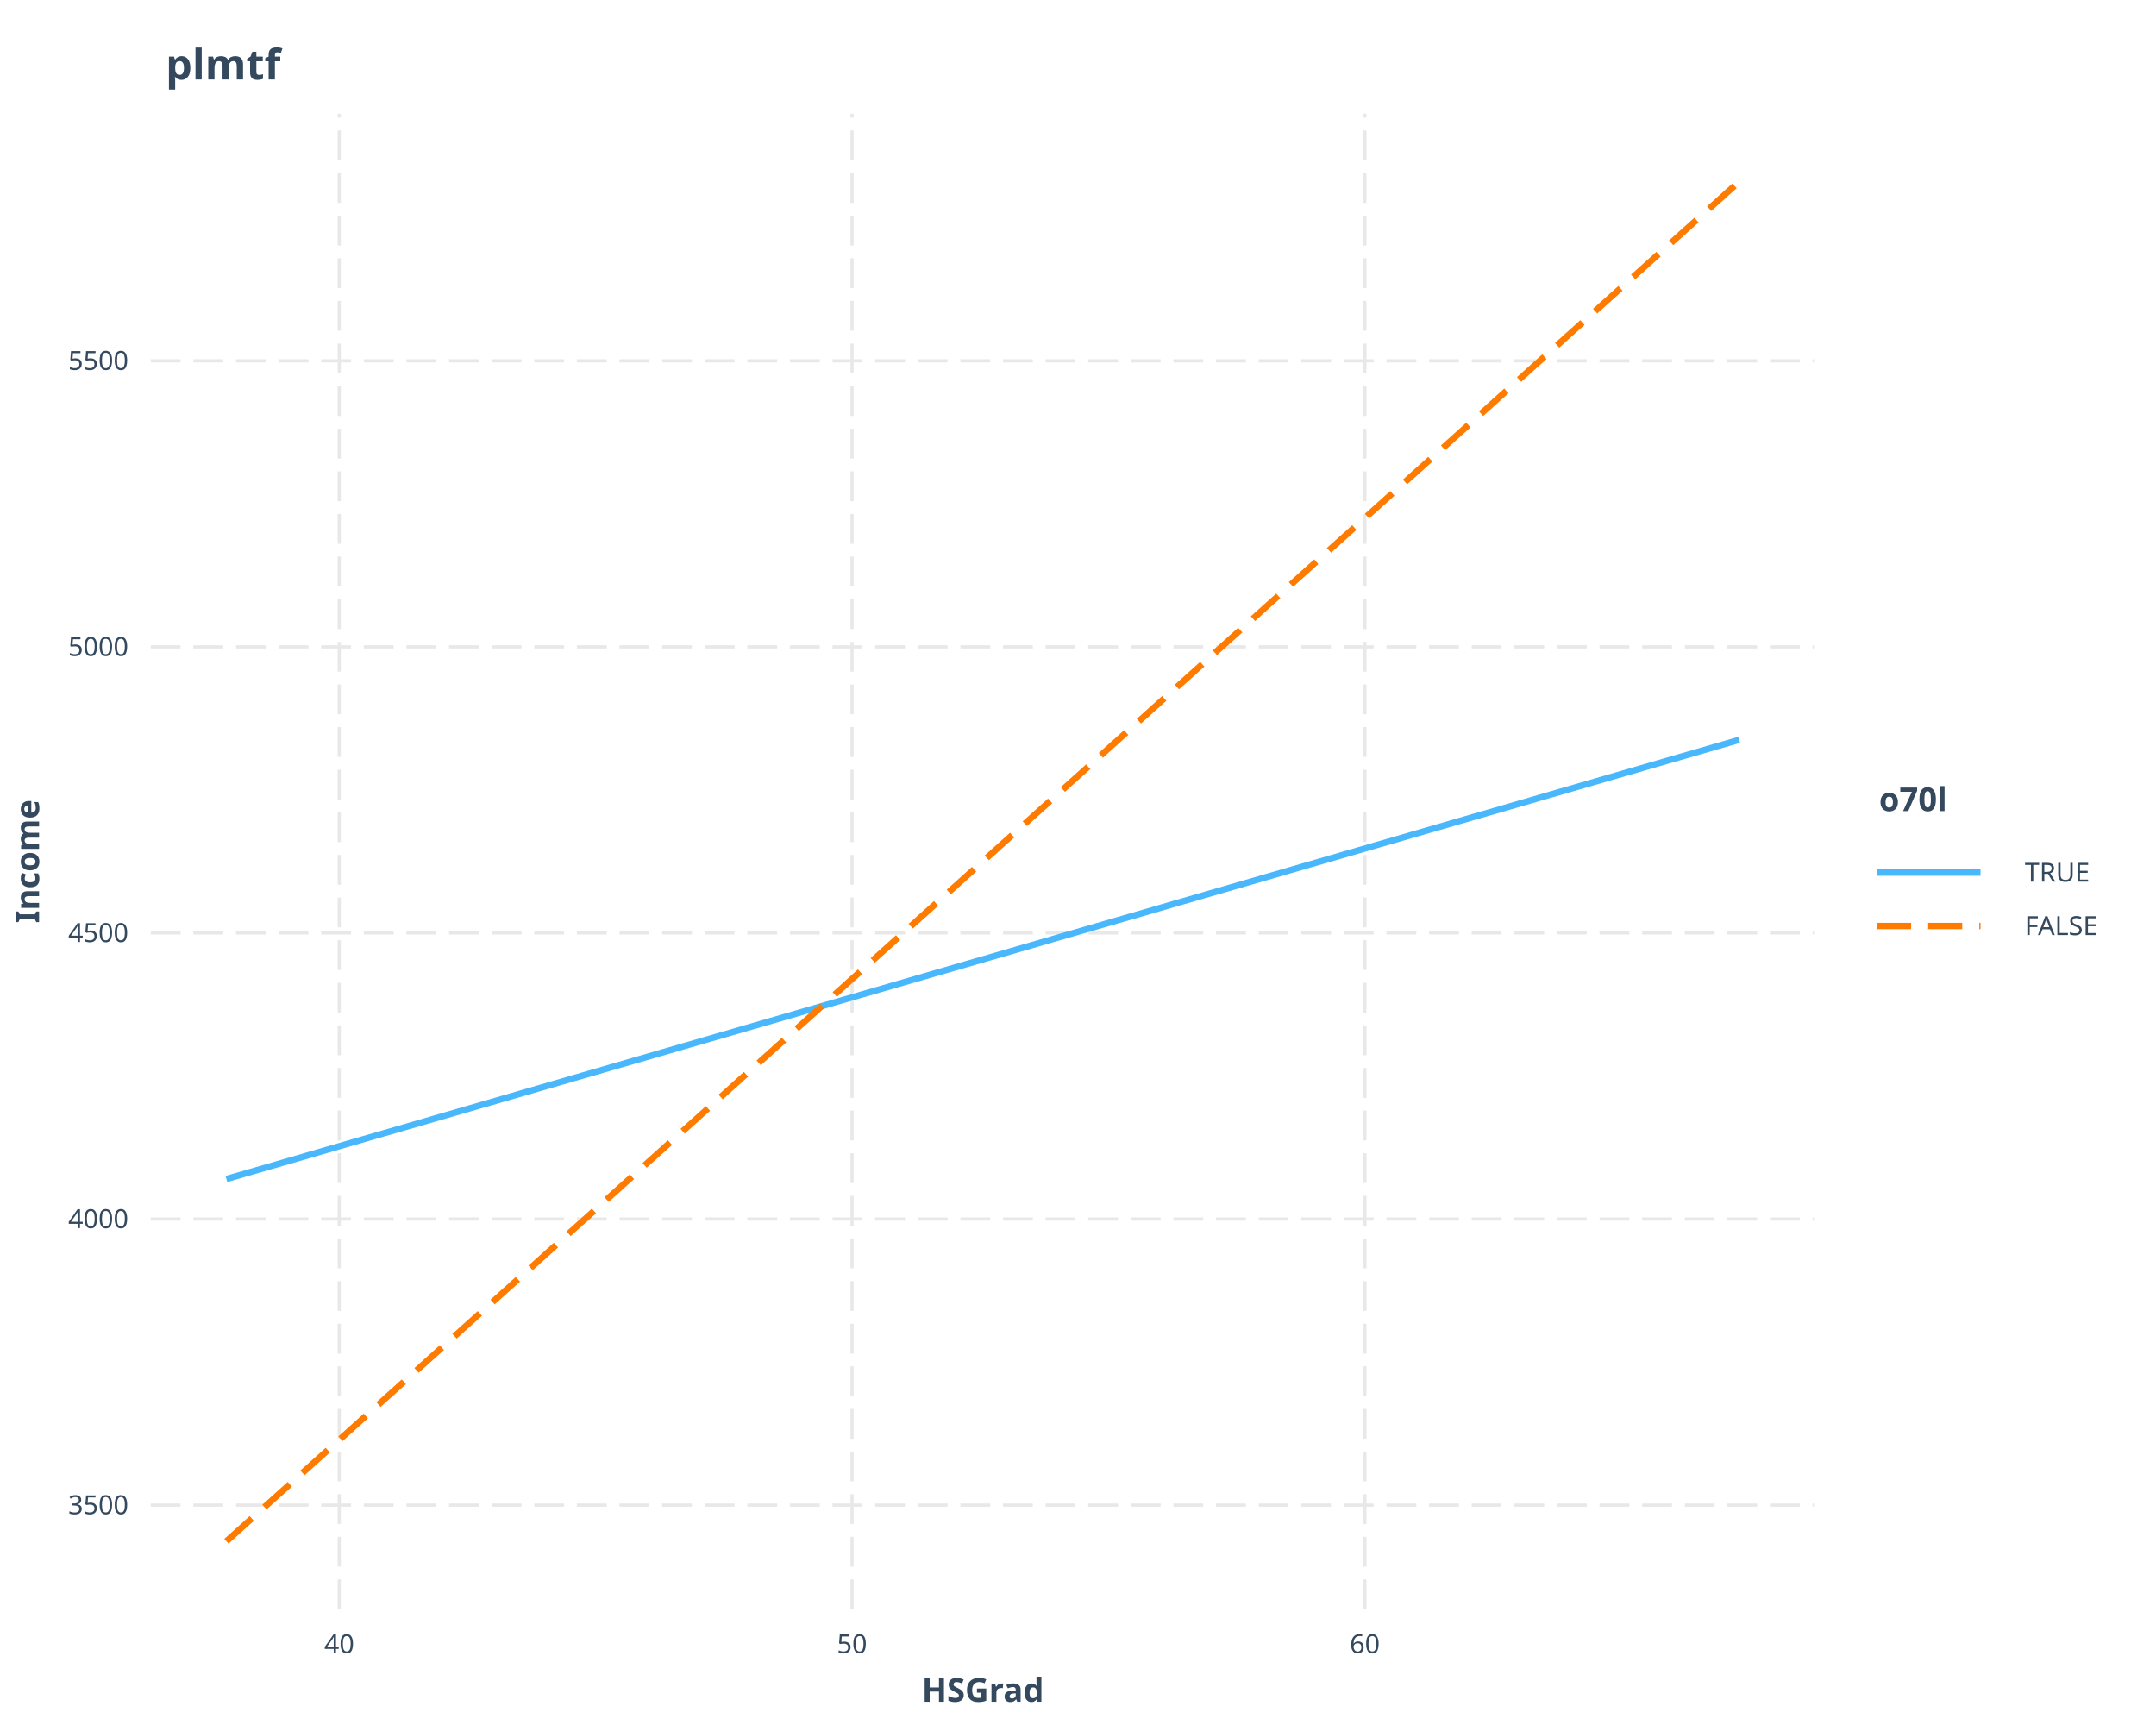
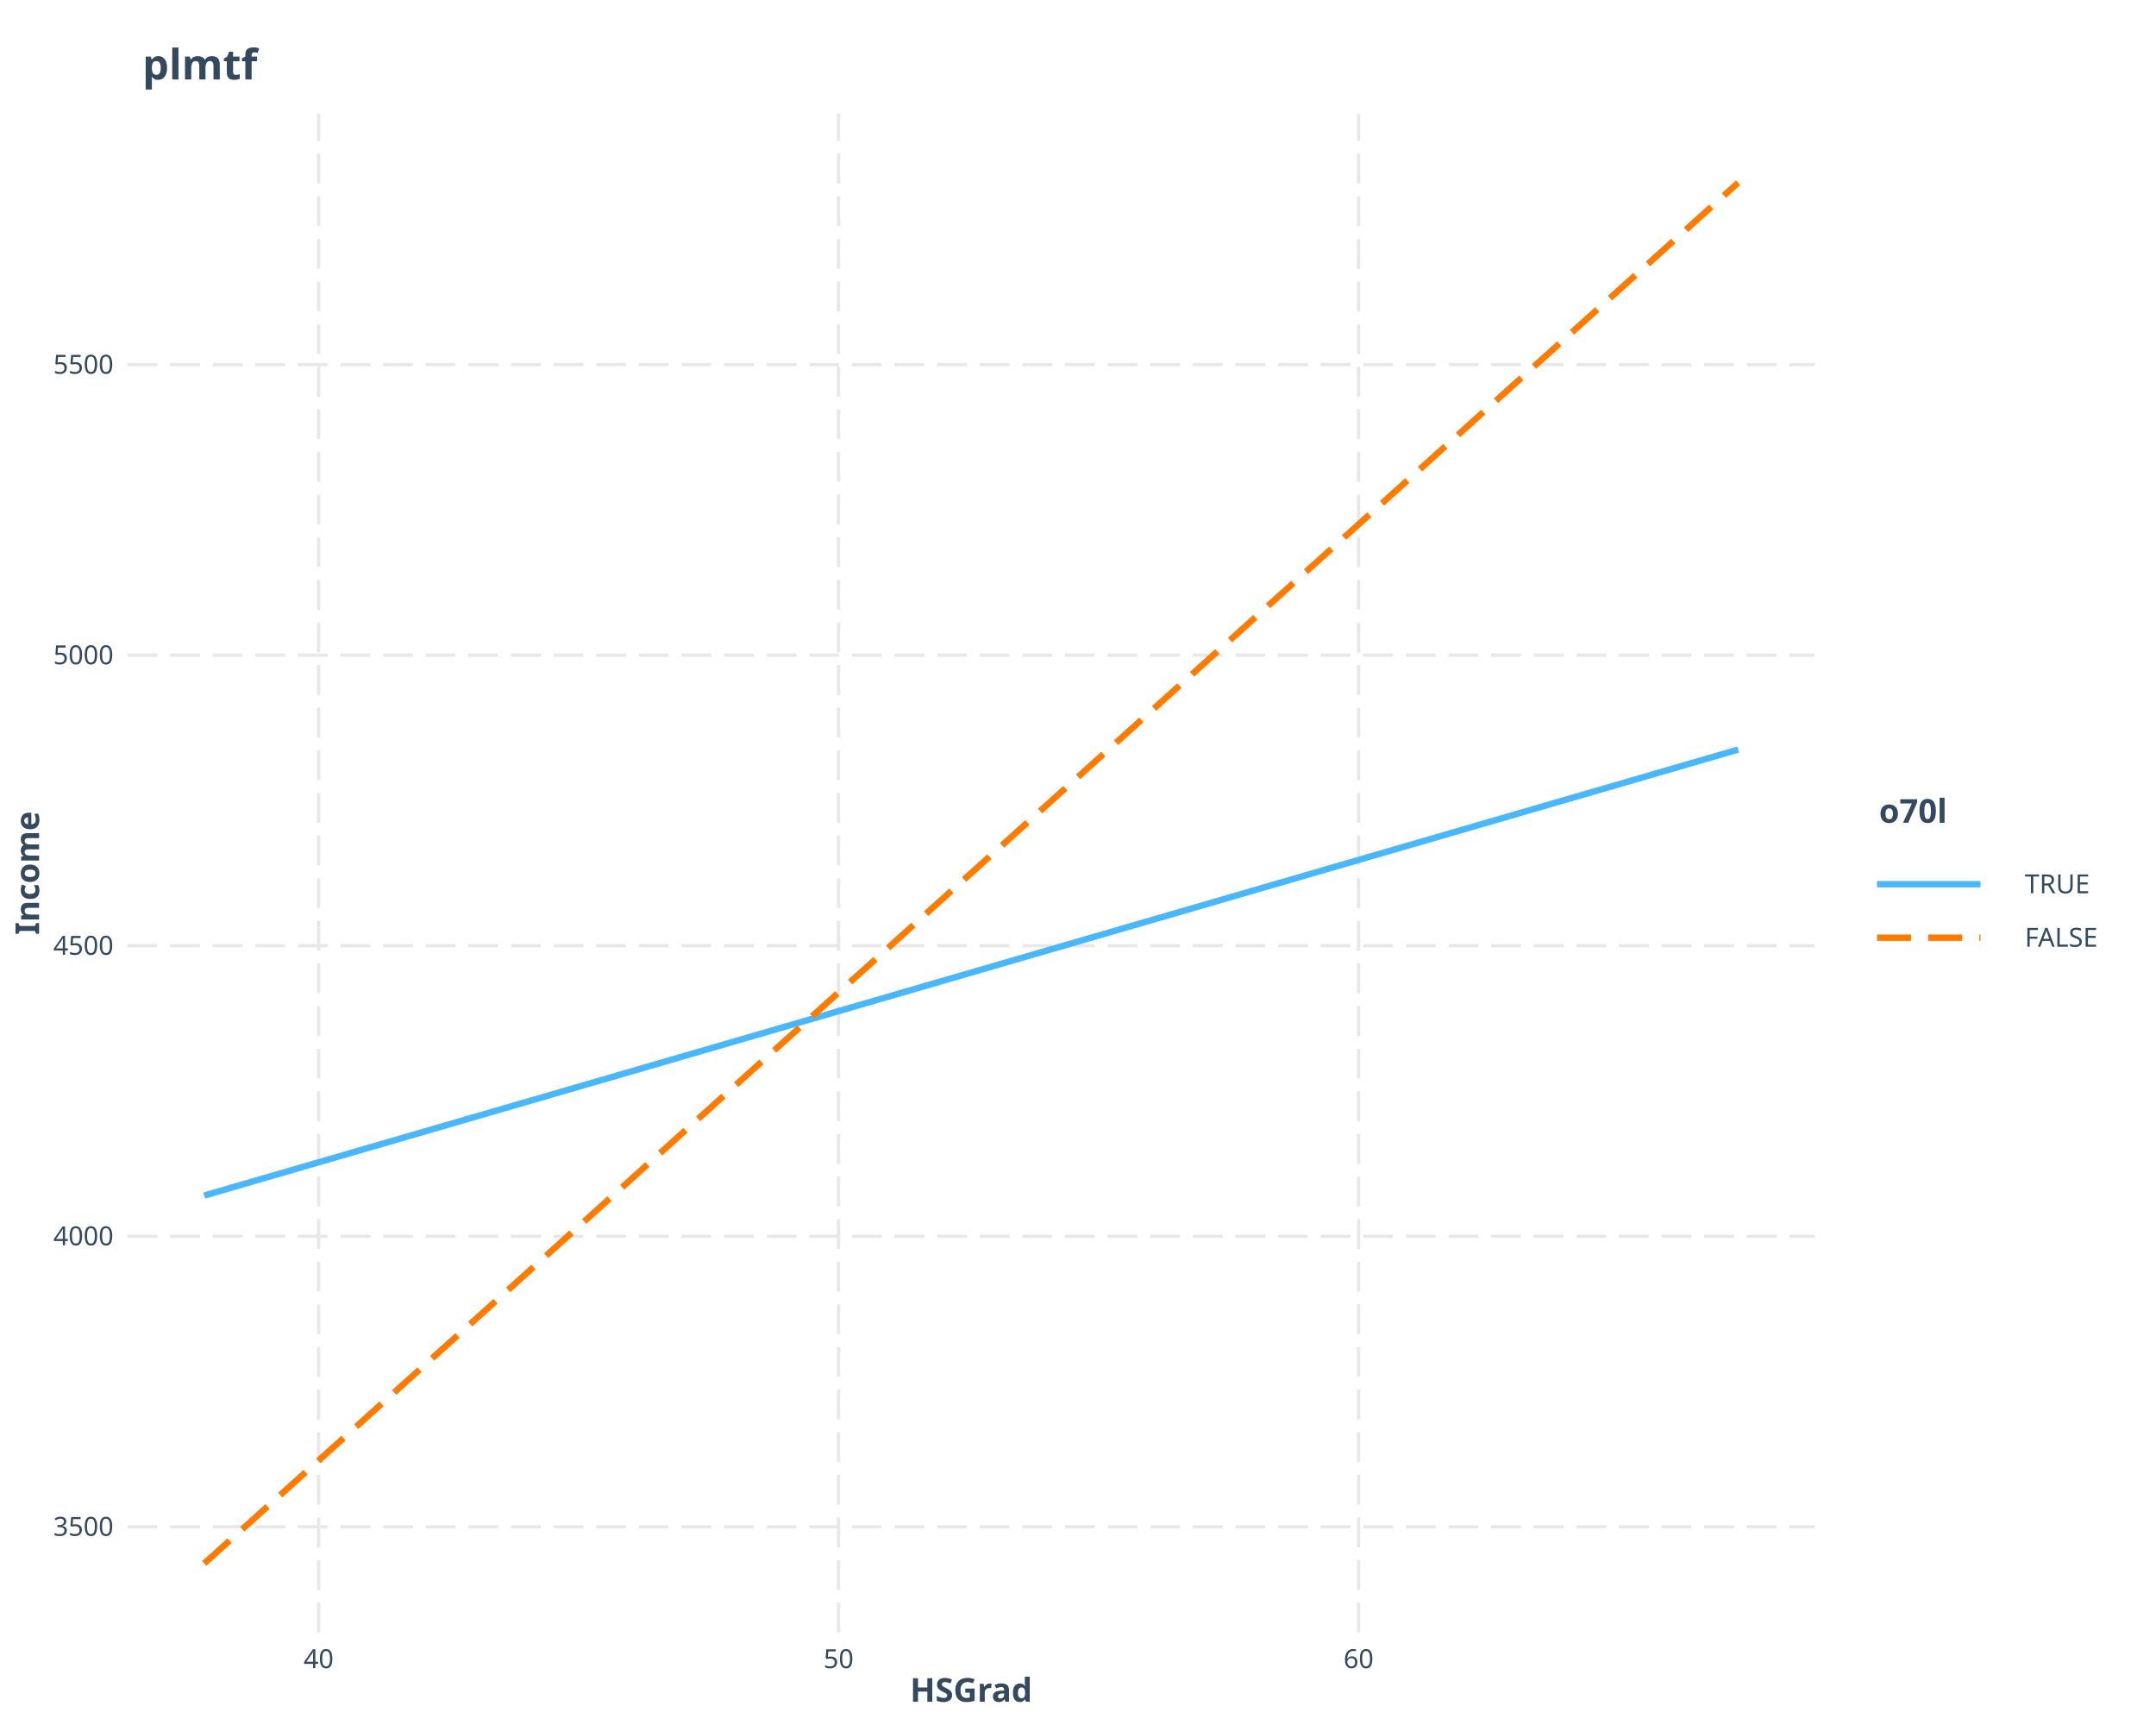
<svg xmlns="http://www.w3.org/2000/svg" class="svglite" data-engine-version="2.0" width="720.00pt" height="576.00pt" viewBox="0 0 720.00 576.00">
  <defs>
    <style type="text/css">
    .svglite line, .svglite polyline, .svglite polygon, .svglite path, .svglite rect, .svglite circle {
      fill: none;
      stroke: #000000;
      stroke-linecap: round;
      stroke-linejoin: round;
      stroke-miterlimit: 10.00;
    }
  </style>
  </defs>
  <rect width="100%" height="100%" style="stroke: none; fill: #FFFFFF;" />
  <defs>
    <clipPath id="cpMC4wMHw3MjAuMDB8MC4wMHw1NzYuMDA=">
      <rect x="0.00" y="0.00" width="720.00" height="576.00" />
    </clipPath>
  </defs>
  <g clip-path="url(#cpMC4wMHw3MjAuMDB8MC4wMHw1NzYuMDA=)">
    <rect x="0.00" y="0.00" width="720.00" height="576.00" style="stroke-width: 1.07; stroke: #FFFFFF; fill: #FFFFFF;" />
  </g>
  <defs>
-     <clipPath id="cpNTAuMzV8NjA2LjA4fDM3Ljk1fDUzNy4zNA==">
-       <rect x="50.35" y="37.95" width="555.72" height="499.40" />
+     <clipPath id="cpNDIuNTh8NjA2LjA4fDM3Ljk1fDU0NS4xMQ==">
+       <rect x="42.58" y="37.95" width="563.49" height="507.17" />
    </clipPath>
  </defs>
-   <g clip-path="url(#cpNTAuMzV8NjA2LjA4fDM3Ljk1fDUzNy4zNA==)">
-     <rect x="50.35" y="37.95" width="555.72" height="499.40" style="stroke-width: 0.00; stroke: #FFFFFF; fill: #FFFFFF;" />
-     <polyline points="50.35,502.58 606.08,502.58 " style="stroke-width: 1.07; stroke: #E8E8E8; stroke-dasharray: 9.96,4.27; stroke-linecap: butt;" />
-     <polyline points="50.35,407.05 606.08,407.05 " style="stroke-width: 1.07; stroke: #E8E8E8; stroke-dasharray: 9.96,4.27; stroke-linecap: butt;" />
-     <polyline points="50.35,311.53 606.08,311.53 " style="stroke-width: 1.07; stroke: #E8E8E8; stroke-dasharray: 9.96,4.27; stroke-linecap: butt;" />
-     <polyline points="50.35,216.00 606.08,216.00 " style="stroke-width: 1.07; stroke: #E8E8E8; stroke-dasharray: 9.96,4.27; stroke-linecap: butt;" />
-     <polyline points="50.35,120.48 606.08,120.48 " style="stroke-width: 1.07; stroke: #E8E8E8; stroke-dasharray: 9.96,4.27; stroke-linecap: butt;" />
-     <polyline points="113.29,537.34 113.29,37.95 " style="stroke-width: 1.07; stroke: #E8E8E8; stroke-dasharray: 9.96,4.27; stroke-linecap: butt;" />
-     <polyline points="284.55,537.34 284.55,37.95 " style="stroke-width: 1.07; stroke: #E8E8E8; stroke-dasharray: 9.96,4.27; stroke-linecap: butt;" />
-     <polyline points="455.80,537.34 455.80,37.95 " style="stroke-width: 1.07; stroke: #E8E8E8; stroke-dasharray: 9.96,4.27; stroke-linecap: butt;" />
-     <polyline points="75.61,393.68 80.72,392.20 85.82,390.72 90.92,389.24 96.03,387.76 101.13,386.28 106.23,384.79 111.34,383.31 116.44,381.83 121.54,380.35 126.64,378.87 131.75,377.39 136.85,375.91 141.95,374.43 147.06,372.94 152.16,371.46 157.26,369.98 162.37,368.50 167.47,367.02 172.57,365.54 177.67,364.06 182.78,362.58 187.88,361.09 192.98,359.61 198.09,358.13 203.19,356.65 208.29,355.17 213.40,353.69 218.50,352.21 223.60,350.73 228.71,349.24 233.81,347.76 238.91,346.28 244.01,344.80 249.12,343.32 254.22,341.84 259.32,340.36 264.43,338.88 269.53,337.39 274.63,335.91 279.74,334.43 284.84,332.95 289.94,331.47 295.05,329.99 300.15,328.51 305.25,327.03 310.35,325.54 315.46,324.06 320.56,322.58 325.66,321.10 330.77,319.62 335.87,318.14 340.97,316.66 346.08,315.18 351.18,313.69 356.28,312.21 361.39,310.73 366.49,309.25 371.59,307.77 376.69,306.29 381.80,304.81 386.90,303.33 392.00,301.84 397.11,300.36 402.21,298.88 407.31,297.40 412.42,295.92 417.52,294.44 422.62,292.96 427.72,291.48 432.83,289.99 437.93,288.51 443.03,287.03 448.14,285.55 453.24,284.07 458.34,282.59 463.45,281.11 468.55,279.63 473.65,278.14 478.76,276.66 483.86,275.18 488.96,273.70 494.06,272.22 499.17,270.74 504.27,269.26 509.37,267.78 514.48,266.29 519.58,264.81 524.68,263.33 529.79,261.85 534.89,260.37 539.99,258.89 545.10,257.41 550.20,255.92 555.30,254.44 560.40,252.96 565.51,251.48 570.61,250.00 575.71,248.52 580.82,247.04 " style="stroke-width: 2.13; stroke: #49B7FC; stroke-linecap: butt;" />
-     <polyline points="75.61,514.64 80.72,510.06 85.82,505.47 90.92,500.88 96.03,496.30 101.13,491.71 106.23,487.13 111.34,482.54 116.44,477.96 121.54,473.37 126.64,468.78 131.75,464.20 136.85,459.61 141.95,455.03 147.06,450.44 152.16,445.85 157.26,441.27 162.37,436.68 167.47,432.10 172.57,427.51 177.67,422.93 182.78,418.34 187.88,413.75 192.98,409.17 198.09,404.58 203.19,400.00 208.29,395.41 213.40,390.82 218.50,386.24 223.60,381.65 228.71,377.07 233.81,372.48 238.91,367.90 244.01,363.31 249.12,358.72 254.22,354.14 259.32,349.55 264.43,344.97 269.53,340.38 274.63,335.79 279.74,331.21 284.84,326.62 289.94,322.04 295.05,317.45 300.15,312.87 305.25,308.28 310.35,303.69 315.46,299.11 320.56,294.52 325.66,289.94 330.77,285.35 335.87,280.77 340.97,276.18 346.08,271.59 351.18,267.01 356.28,262.42 361.39,257.84 366.49,253.25 371.59,248.66 376.69,244.08 381.80,239.49 386.90,234.91 392.00,230.32 397.11,225.74 402.21,221.15 407.31,216.56 412.42,211.98 417.52,207.39 422.62,202.81 427.72,198.22 432.83,193.63 437.93,189.05 443.03,184.46 448.14,179.88 453.24,175.29 458.34,170.71 463.45,166.12 468.55,161.53 473.65,156.95 478.76,152.36 483.86,147.78 488.96,143.19 494.06,138.60 499.17,134.02 504.27,129.43 509.37,124.85 514.48,120.26 519.58,115.68 524.68,111.09 529.79,106.50 534.89,101.92 539.99,97.33 545.10,92.75 550.20,88.16 555.30,83.57 560.40,78.99 565.51,74.40 570.61,69.82 575.71,65.23 580.82,60.65 " style="stroke-width: 2.13; stroke: #FF7B00; stroke-dasharray: 11.38,5.69,11.38,5.69; stroke-linecap: butt;" />
+   <g clip-path="url(#cpNDIuNTh8NjA2LjA4fDM3Ljk1fDU0NS4xMQ==)">
+     <rect x="42.58" y="37.95" width="563.49" height="507.17" style="stroke-width: 0.00; stroke: #FFFFFF; fill: #FFFFFF;" />
+     <polyline points="42.58,509.81 606.08,509.81 " style="stroke-width: 1.07; stroke: #E8E8E8; stroke-dasharray: 9.96,4.27; stroke-linecap: butt;" />
+     <polyline points="42.58,412.80 606.08,412.80 " style="stroke-width: 1.07; stroke: #E8E8E8; stroke-dasharray: 9.96,4.27; stroke-linecap: butt;" />
+     <polyline points="42.58,315.78 606.08,315.78 " style="stroke-width: 1.07; stroke: #E8E8E8; stroke-dasharray: 9.96,4.27; stroke-linecap: butt;" />
+     <polyline points="42.58,218.77 606.08,218.77 " style="stroke-width: 1.07; stroke: #E8E8E8; stroke-dasharray: 9.96,4.27; stroke-linecap: butt;" />
+     <polyline points="42.58,121.76 606.08,121.76 " style="stroke-width: 1.07; stroke: #E8E8E8; stroke-dasharray: 9.96,4.27; stroke-linecap: butt;" />
+     <polyline points="106.40,545.11 106.40,37.95 " style="stroke-width: 1.07; stroke: #E8E8E8; stroke-dasharray: 9.96,4.27; stroke-linecap: butt;" />
+     <polyline points="280.05,545.11 280.05,37.95 " style="stroke-width: 1.07; stroke: #E8E8E8; stroke-dasharray: 9.96,4.27; stroke-linecap: butt;" />
+     <polyline points="453.70,545.11 453.70,37.95 " style="stroke-width: 1.07; stroke: #E8E8E8; stroke-dasharray: 9.96,4.27; stroke-linecap: butt;" />
+     <polyline points="68.20,399.22 73.37,397.71 78.54,396.21 83.72,394.70 88.89,393.20 94.07,391.70 99.24,390.19 104.42,388.69 109.59,387.18 114.77,385.68 119.94,384.17 125.11,382.67 130.29,381.17 135.46,379.66 140.64,378.16 145.81,376.65 150.99,375.15 156.16,373.64 161.34,372.14 166.51,370.64 171.68,369.13 176.86,367.63 182.03,366.12 187.21,364.62 192.38,363.11 197.56,361.61 202.73,360.11 207.91,358.60 213.08,357.10 218.25,355.59 223.43,354.09 228.60,352.58 233.78,351.08 238.95,349.58 244.13,348.07 249.30,346.57 254.48,345.06 259.65,343.56 264.82,342.05 270.00,340.55 275.17,339.05 280.35,337.54 285.52,336.04 290.70,334.53 295.87,333.03 301.04,331.52 306.22,330.02 311.39,328.52 316.57,327.01 321.74,325.51 326.92,324.00 332.09,322.50 337.27,320.99 342.44,319.49 347.61,317.98 352.79,316.48 357.96,314.98 363.14,313.47 368.31,311.97 373.49,310.46 378.66,308.96 383.84,307.45 389.01,305.95 394.18,304.45 399.36,302.94 404.53,301.44 409.71,299.93 414.88,298.43 420.06,296.92 425.23,295.42 430.41,293.92 435.58,292.41 440.75,290.91 445.93,289.40 451.10,287.90 456.28,286.39 461.45,284.89 466.63,283.39 471.80,281.88 476.98,280.38 482.15,278.87 487.32,277.37 492.50,275.86 497.67,274.36 502.85,272.86 508.02,271.35 513.20,269.85 518.37,268.34 523.54,266.84 528.72,265.33 533.89,263.83 539.07,262.33 544.24,260.82 549.42,259.32 554.59,257.81 559.77,256.31 564.94,254.80 570.11,253.30 575.29,251.80 580.46,250.29 " style="stroke-width: 2.13; stroke: #49B7FC; stroke-linecap: butt;" />
+     <polyline points="68.20,522.06 73.37,517.40 78.54,512.75 83.72,508.09 88.89,503.43 94.07,498.77 99.24,494.12 104.42,489.46 109.59,484.80 114.77,480.14 119.94,475.49 125.11,470.83 130.29,466.17 135.46,461.52 140.64,456.86 145.81,452.20 150.99,447.54 156.16,442.89 161.34,438.23 166.51,433.57 171.68,428.92 176.86,424.26 182.03,419.60 187.21,414.94 192.38,410.29 197.56,405.63 202.73,400.97 207.91,396.32 213.08,391.66 218.25,387.00 223.43,382.34 228.60,377.69 233.78,373.03 238.95,368.37 244.13,363.72 249.30,359.06 254.48,354.40 259.65,349.74 264.82,345.09 270.00,340.43 275.17,335.77 280.35,331.12 285.52,326.46 290.70,321.80 295.87,317.14 301.04,312.49 306.22,307.83 311.39,303.17 316.57,298.51 321.74,293.86 326.92,289.20 332.09,284.54 337.27,279.89 342.44,275.23 347.61,270.57 352.79,265.91 357.96,261.26 363.14,256.60 368.31,251.94 373.49,247.29 378.66,242.63 383.84,237.97 389.01,233.31 394.18,228.66 399.36,224.00 404.53,219.34 409.71,214.69 414.88,210.03 420.06,205.37 425.23,200.71 430.41,196.06 435.58,191.40 440.75,186.74 445.93,182.09 451.10,177.43 456.28,172.77 461.45,168.11 466.63,163.46 471.80,158.80 476.98,154.14 482.15,149.49 487.32,144.83 492.50,140.17 497.67,135.51 502.85,130.86 508.02,126.20 513.20,121.54 518.37,116.89 523.54,112.23 528.72,107.57 533.89,102.91 539.07,98.26 544.24,93.60 549.42,88.94 554.59,84.28 559.77,79.63 564.94,74.97 570.11,70.31 575.29,65.66 580.46,61.00 " style="stroke-width: 2.13; stroke: #FF7B00; stroke-dasharray: 11.38,5.69,11.38,5.69; stroke-linecap: butt;" />
  </g>
  <g clip-path="url(#cpMC4wMHw3MjAuMDB8MC4wMHw1NzYuMDA=)">
-     <text x="32.84" y="505.61" text-anchor="middle" style="font-size: 8.80px; fill: #34495E; font-family: sans;" textLength="19.58px" lengthAdjust="spacingAndGlyphs">3500</text>
-     <text x="32.84" y="410.08" text-anchor="middle" style="font-size: 8.80px; fill: #34495E; font-family: sans;" textLength="19.58px" lengthAdjust="spacingAndGlyphs">4000</text>
-     <text x="32.84" y="314.56" text-anchor="middle" style="font-size: 8.80px; fill: #34495E; font-family: sans;" textLength="19.58px" lengthAdjust="spacingAndGlyphs">4500</text>
-     <text x="32.84" y="219.03" text-anchor="middle" style="font-size: 8.80px; fill: #34495E; font-family: sans;" textLength="19.58px" lengthAdjust="spacingAndGlyphs">5000</text>
-     <text x="32.84" y="123.51" text-anchor="middle" style="font-size: 8.80px; fill: #34495E; font-family: sans;" textLength="19.58px" lengthAdjust="spacingAndGlyphs">5500</text>
-     <text x="113.29" y="552.03" text-anchor="middle" style="font-size: 8.80px; fill: #34495E; font-family: sans;" textLength="9.79px" lengthAdjust="spacingAndGlyphs">40</text>
-     <text x="284.55" y="552.03" text-anchor="middle" style="font-size: 8.80px; fill: #34495E; font-family: sans;" textLength="9.79px" lengthAdjust="spacingAndGlyphs">50</text>
-     <text x="455.80" y="552.03" text-anchor="middle" style="font-size: 8.80px; fill: #34495E; font-family: sans;" textLength="9.79px" lengthAdjust="spacingAndGlyphs">60</text>
-     <text x="328.22" y="568.24" text-anchor="middle" style="font-size: 11.00px; font-weight: bold; fill: #34495E; font-family: sans;" textLength="39.75px" lengthAdjust="spacingAndGlyphs">HSGrad</text>
-     <text transform="translate(13.05,287.64) rotate(-90)" text-anchor="middle" style="font-size: 11.00px; font-weight: bold; fill: #34495E; font-family: sans;" textLength="36.08px" lengthAdjust="spacingAndGlyphs">Income</text>
-     <text x="627.50" y="270.84" style="font-size: 11.00px; font-weight: bold; fill: #34495E; font-family: sans;" textLength="20.80px" lengthAdjust="spacingAndGlyphs">o70l</text>
-     <rect x="622.52" y="282.45" width="43.20" height="17.85" style="stroke-width: 0.00; stroke: #FFFFFF; fill: #FFFFFF;" />
-     <line x1="626.84" y1="291.37" x2="661.40" y2="291.37" style="stroke-width: 2.13; stroke: #49B7FC; stroke-linecap: butt;" />
-     <rect x="622.52" y="300.29" width="43.20" height="17.85" style="stroke-width: 0.00; stroke: #FFFFFF; fill: #FFFFFF;" />
-     <line x1="626.84" y1="309.21" x2="661.40" y2="309.21" style="stroke-width: 2.13; stroke: #FF7B00; stroke-dasharray: 11.38,5.69,11.38,5.69; stroke-linecap: butt;" />
-     <text x="676.18" y="294.40" style="font-size: 8.80px; fill: #34495E; font-family: sans;" textLength="23.96px" lengthAdjust="spacingAndGlyphs">TRUE</text>
-     <text x="676.18" y="312.24" style="font-size: 8.80px; fill: #34495E; font-family: sans;" textLength="27.88px" lengthAdjust="spacingAndGlyphs">FALSE</text>
-     <text x="55.33" y="26.53" style="font-size: 14.00px; font-weight: bold; fill: #34495E; font-family: sans;" textLength="30.34px" lengthAdjust="spacingAndGlyphs">plmtf</text>
+     <text x="27.86" y="512.83" text-anchor="middle" style="font-size: 8.80px; fill: #34495E; font-family: sans;" textLength="19.58px" lengthAdjust="spacingAndGlyphs">3500</text>
+     <text x="27.86" y="415.82" text-anchor="middle" style="font-size: 8.80px; fill: #34495E; font-family: sans;" textLength="19.58px" lengthAdjust="spacingAndGlyphs">4000</text>
+     <text x="27.86" y="318.81" text-anchor="middle" style="font-size: 8.80px; fill: #34495E; font-family: sans;" textLength="19.58px" lengthAdjust="spacingAndGlyphs">4500</text>
+     <text x="27.86" y="221.80" text-anchor="middle" style="font-size: 8.80px; fill: #34495E; font-family: sans;" textLength="19.58px" lengthAdjust="spacingAndGlyphs">5000</text>
+     <text x="27.86" y="124.79" text-anchor="middle" style="font-size: 8.80px; fill: #34495E; font-family: sans;" textLength="19.58px" lengthAdjust="spacingAndGlyphs">5500</text>
+     <text x="106.40" y="557.01" text-anchor="middle" style="font-size: 8.80px; fill: #34495E; font-family: sans;" textLength="9.79px" lengthAdjust="spacingAndGlyphs">40</text>
+     <text x="280.05" y="557.01" text-anchor="middle" style="font-size: 8.80px; fill: #34495E; font-family: sans;" textLength="9.79px" lengthAdjust="spacingAndGlyphs">50</text>
+     <text x="453.70" y="557.01" text-anchor="middle" style="font-size: 8.80px; fill: #34495E; font-family: sans;" textLength="9.79px" lengthAdjust="spacingAndGlyphs">60</text>
+     <text x="324.33" y="568.24" text-anchor="middle" style="font-size: 11.00px; font-weight: bold; fill: #34495E; font-family: sans;" textLength="39.75px" lengthAdjust="spacingAndGlyphs">HSGrad</text>
+     <text transform="translate(13.05,291.53) rotate(-90)" text-anchor="middle" style="font-size: 11.00px; font-weight: bold; fill: #34495E; font-family: sans;" textLength="36.08px" lengthAdjust="spacingAndGlyphs">Income</text>
+     <text x="627.50" y="274.73" style="font-size: 11.00px; font-weight: bold; fill: #34495E; font-family: sans;" textLength="20.80px" lengthAdjust="spacingAndGlyphs">o70l</text>
+     <rect x="622.52" y="286.33" width="43.20" height="17.85" style="stroke-width: 0.00; stroke: #FFFFFF; fill: #FFFFFF;" />
+     <line x1="626.84" y1="295.25" x2="661.40" y2="295.25" style="stroke-width: 2.13; stroke: #49B7FC; stroke-linecap: butt;" />
+     <rect x="622.52" y="304.18" width="43.20" height="17.85" style="stroke-width: 0.00; stroke: #FFFFFF; fill: #FFFFFF;" />
+     <line x1="626.84" y1="313.10" x2="661.40" y2="313.10" style="stroke-width: 2.13; stroke: #FF7B00; stroke-dasharray: 11.38,5.69,11.38,5.69; stroke-linecap: butt;" />
+     <text x="676.18" y="298.28" style="font-size: 8.80px; fill: #34495E; font-family: sans;" textLength="23.96px" lengthAdjust="spacingAndGlyphs">TRUE</text>
+     <text x="676.18" y="316.13" style="font-size: 8.80px; fill: #34495E; font-family: sans;" textLength="27.88px" lengthAdjust="spacingAndGlyphs">FALSE</text>
+     <text x="47.56" y="26.53" style="font-size: 14.00px; font-weight: bold; fill: #34495E; font-family: sans;" textLength="30.34px" lengthAdjust="spacingAndGlyphs">plmtf</text>
  </g>
</svg>
